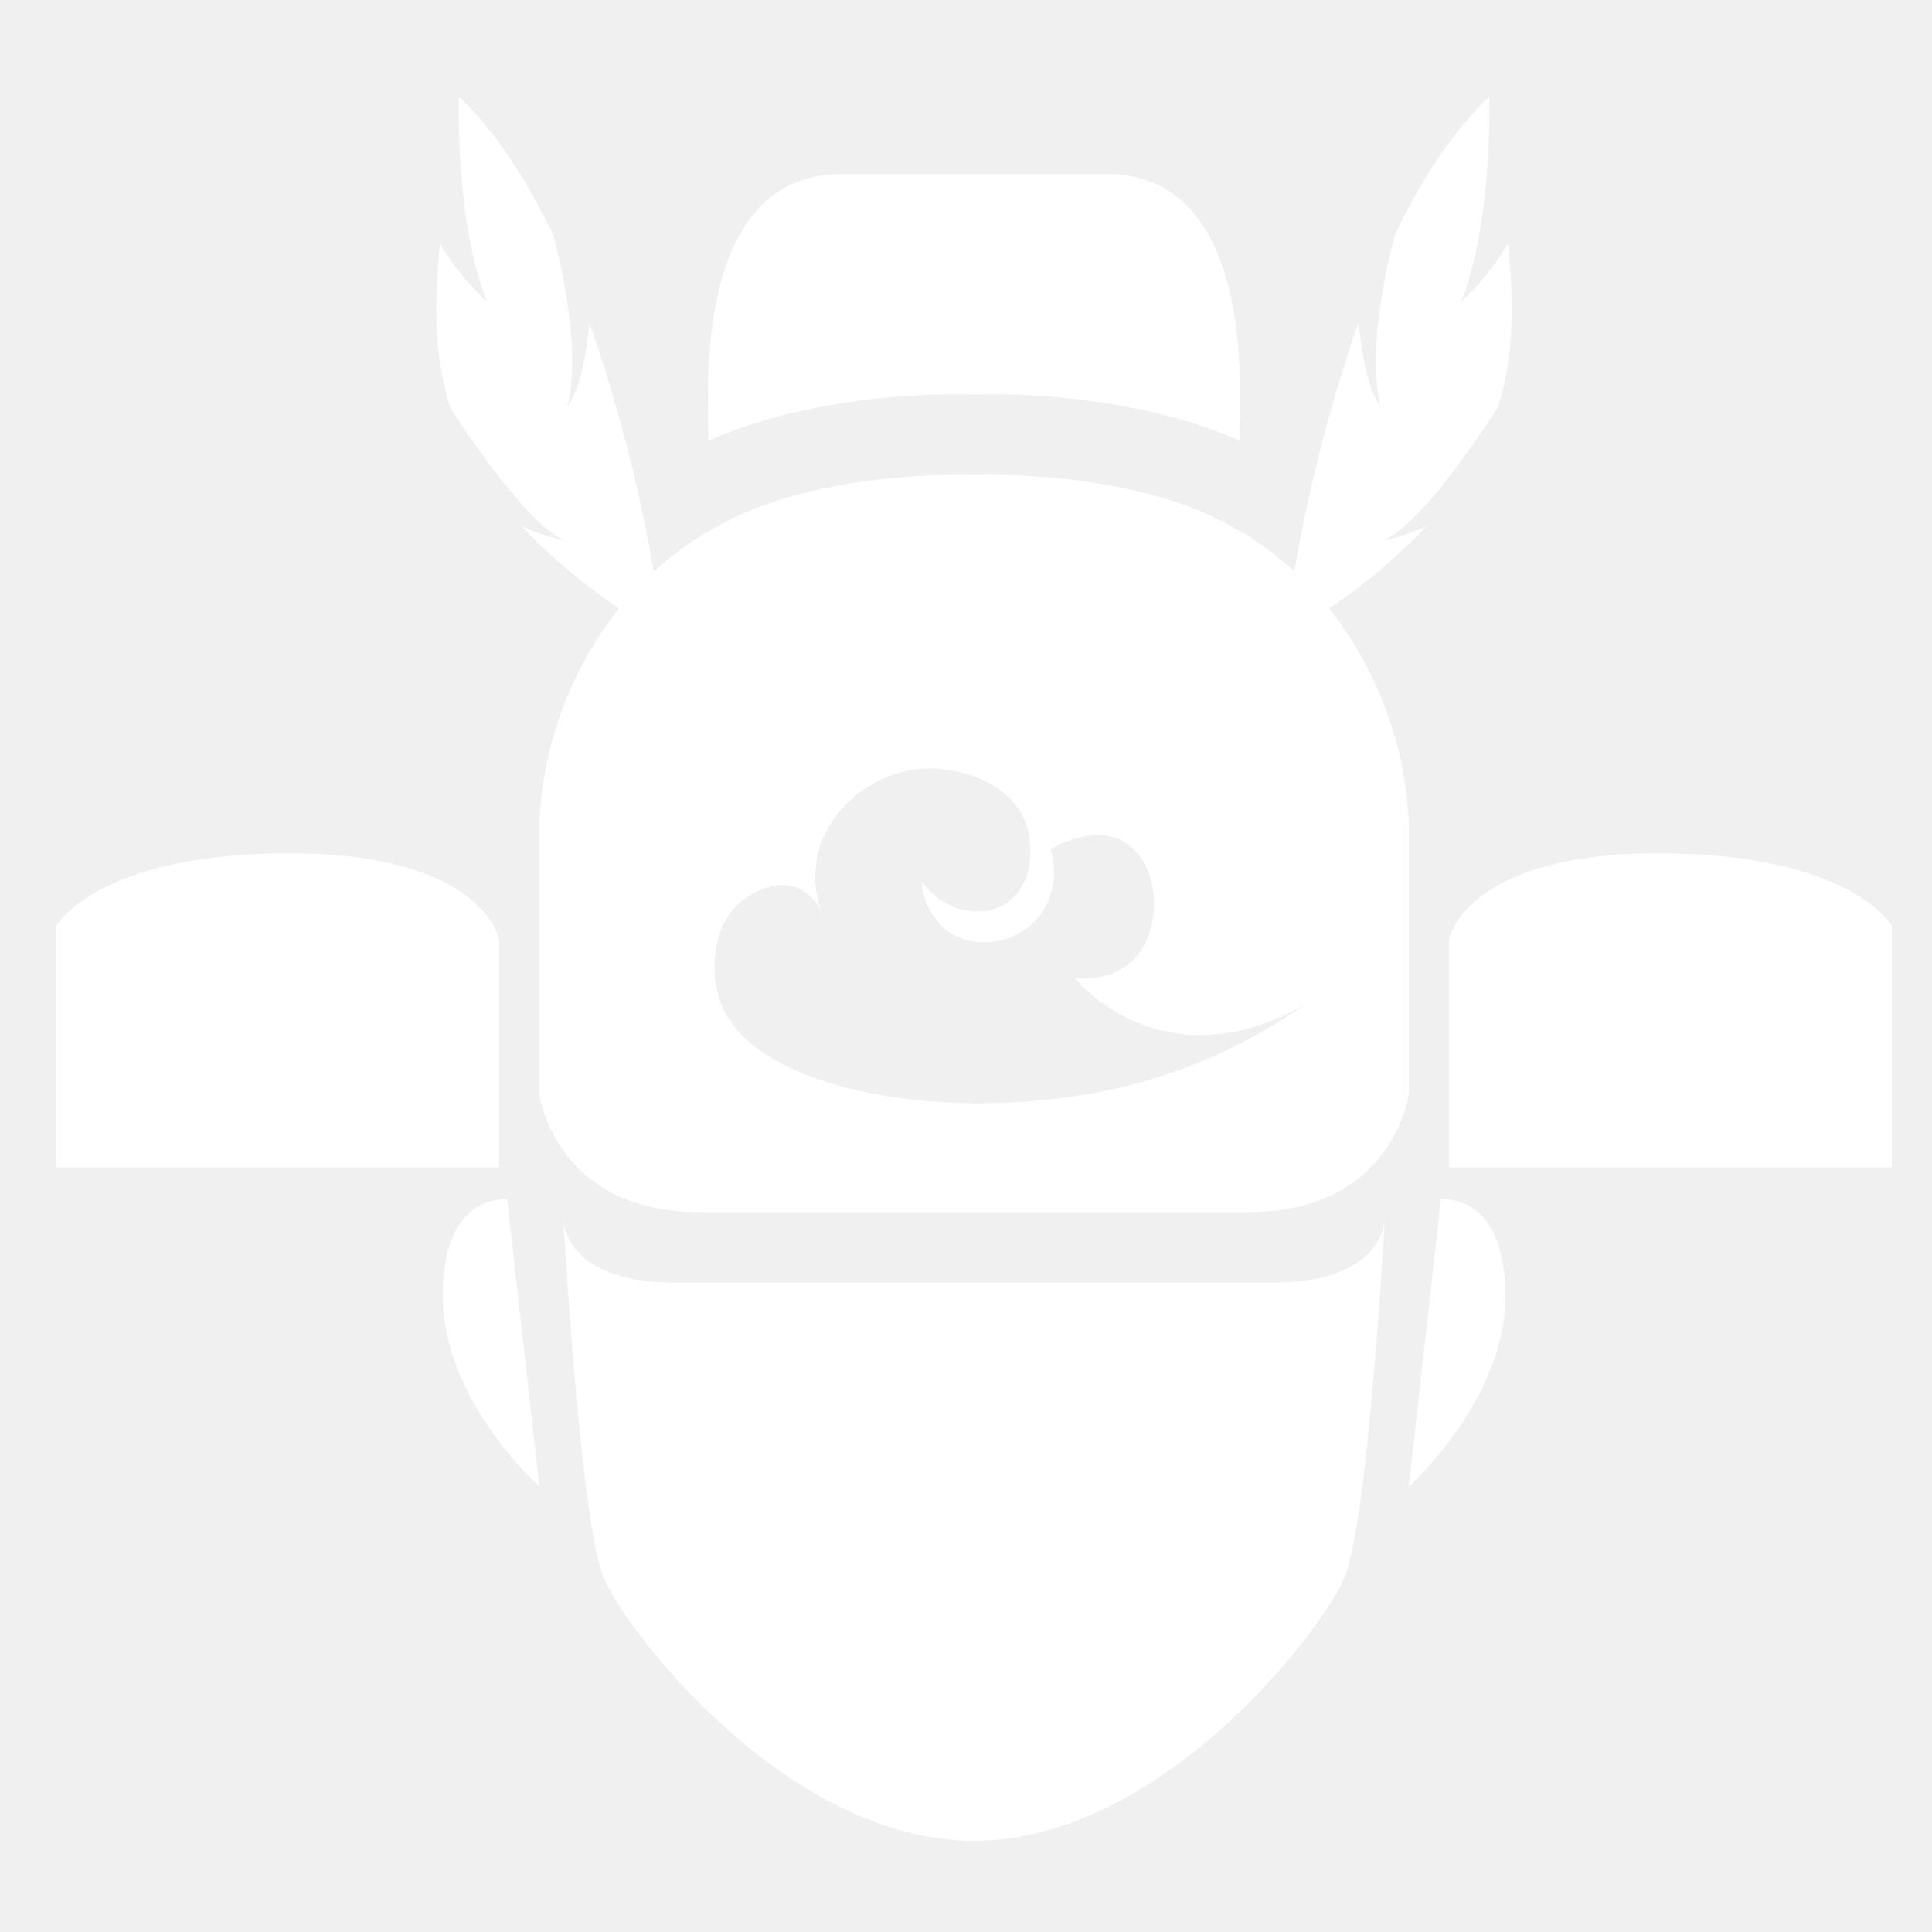
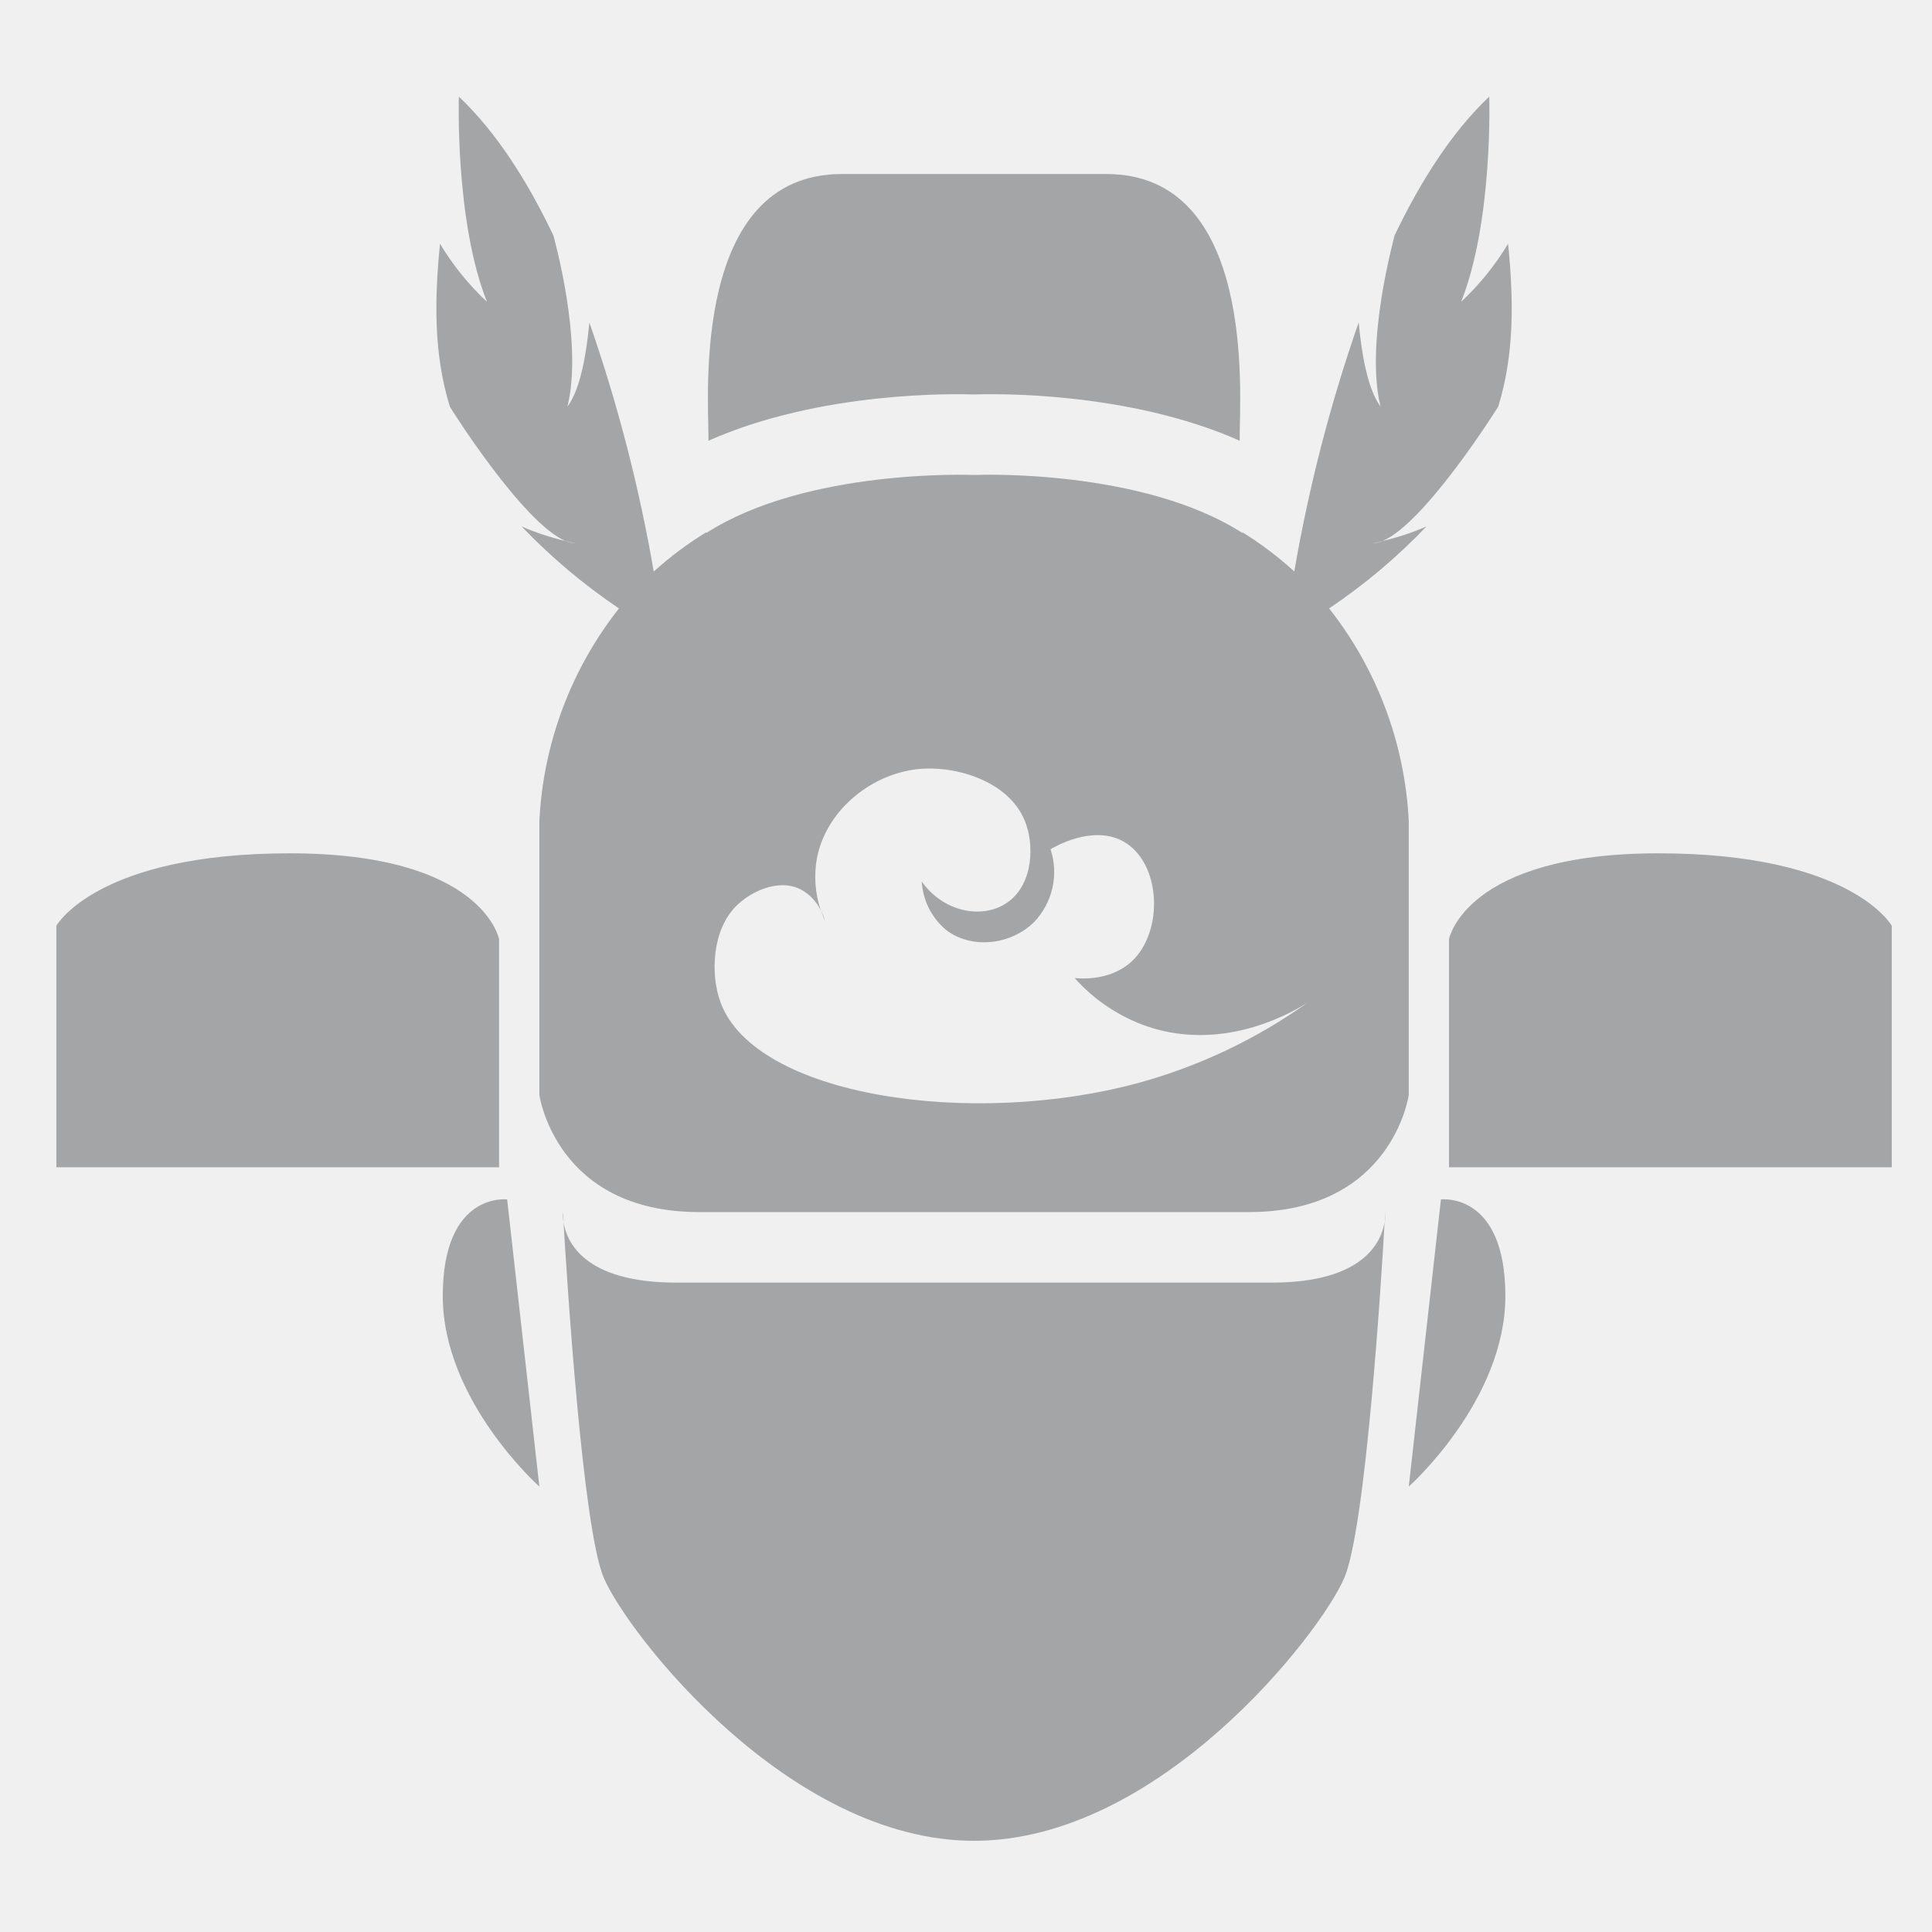
<svg xmlns="http://www.w3.org/2000/svg" width="40" height="40" viewBox="0 0 40 40" fill="none">
-   <path d="M11.708 11.2C11.774 11.23 11.845 11.247 11.917 11.25L11.708 11.2Z" fill="white" />
-   <path d="M28.625 11.2L28.417 11.25C28.489 11.247 28.559 11.23 28.625 11.2Z" fill="white" />
-   <path d="M22.905 3.603H17.428C14.333 3.603 14.667 8.167 14.667 9V9.125C16.99 8.092 19.797 8.153 20.167 8.167C20.537 8.153 23.343 8.092 25.667 9.125V9C25.667 8.167 26 3.603 22.905 3.603Z" fill="white" />
-   <path d="M11.667 25.3C11.667 25.17 11.655 25.095 11.655 25.095C11.652 25.163 11.656 25.232 11.667 25.3Z" fill="white" />
-   <path d="M10.5 24.833C10.5 24.833 9.167 24.667 9.167 26.833C9.167 29 11.167 30.778 11.167 30.778L10.5 24.833Z" fill="white" />
-   <path d="M10.333 19.445C10.333 19.445 10 17.667 6 17.667C2 17.667 1.167 19.167 1.167 19.167V24.167H10.333V19.445Z" fill="white" />
-   <path d="M31.223 5.047C30.956 5.491 30.628 5.896 30.25 6.25C30.917 4.583 30.833 2 30.833 2C30.055 2.737 29.408 3.757 28.873 4.875C28.873 4.898 28.252 7.09 28.583 8.417C28.31 8.053 28.187 7.292 28.13 6.675C27.544 8.354 27.098 10.079 26.797 11.832C26.465 11.528 26.106 11.257 25.723 11.02V11.035C23.645 9.702 20.245 9.83 20.21 9.833H20.137C20.102 9.833 16.702 9.7 14.623 11.035V11.02C14.236 11.256 13.871 11.529 13.535 11.833C13.233 10.081 12.787 8.356 12.202 6.677C12.145 7.293 12.022 8.055 11.748 8.418C12.082 7.085 11.463 4.9 11.458 4.877C10.925 3.757 10.278 2.737 9.5 2C9.5 2 9.417 4.583 10.083 6.25C9.705 5.896 9.377 5.491 9.11 5.047C8.99 6.237 8.983 7.342 9.313 8.417C9.313 8.427 10.823 10.83 11.708 11.2L11.917 11.25C11.845 11.247 11.774 11.23 11.708 11.2C11.397 11.128 11.093 11.027 10.8 10.9C11.409 11.537 12.084 12.105 12.815 12.597C11.821 13.857 11.245 15.397 11.167 17V22.667C11.167 22.667 11.5 25.095 14.477 25.095H25.857C28.833 25.095 29.167 22.667 29.167 22.667V17C29.088 15.397 28.512 13.857 27.518 12.597C28.249 12.105 28.925 11.537 29.533 10.9C29.24 11.027 28.936 11.128 28.625 11.2C28.56 11.23 28.489 11.247 28.417 11.25L28.625 11.2C29.51 10.83 31.015 8.427 31.02 8.417C31.35 7.342 31.343 6.237 31.223 5.047ZM23.583 22.417C20.113 23.363 15.63 22.7 14.917 20.75C14.705 20.173 14.74 19.25 15.25 18.75C15.527 18.477 16.103 18.172 16.583 18.417C16.764 18.515 16.908 18.669 16.995 18.855C16.874 18.5 16.847 18.119 16.917 17.75C17.118 16.75 18.083 15.985 19.083 15.917C19.87 15.863 20.965 16.212 21.25 17.083C21.417 17.573 21.377 18.417 20.75 18.75C20.23 19.022 19.497 18.837 19.083 18.25C19.095 18.442 19.145 18.63 19.23 18.801C19.317 18.973 19.436 19.126 19.583 19.25C20.115 19.662 20.938 19.565 21.417 19.083C21.602 18.887 21.731 18.643 21.79 18.379C21.849 18.115 21.835 17.84 21.75 17.583C21.808 17.547 22.613 17.068 23.25 17.417C24.04 17.847 24.11 19.29 23.417 19.917C23.003 20.29 22.437 20.267 22.25 20.25C22.657 20.706 23.173 21.05 23.75 21.25C25.403 21.812 26.87 20.888 27.083 20.75C26.023 21.507 24.839 22.071 23.583 22.417Z" fill="white" />
-   <path d="M28.683 25.095C28.683 25.095 28.683 25.17 28.672 25.3C28.683 25.232 28.686 25.163 28.683 25.095Z" fill="white" />
-   <path d="M20.167 38.112C24 38.112 27.333 33.833 27.833 32.667C28.28 31.623 28.607 26.393 28.667 25.3C28.602 25.702 28.242 26.555 26.333 26.555H14C12.087 26.555 11.727 25.702 11.667 25.3C11.732 26.393 12.058 31.623 12.5 32.667C13 33.833 16.333 38.112 20.167 38.112Z" fill="white" />
-   <path d="M29.833 24.833L29.167 30.778C29.167 30.778 31.167 29 31.167 26.833C31.167 24.667 29.833 24.833 29.833 24.833Z" fill="white" />
-   <path d="M34.333 17.667C30.333 17.667 30 19.445 30 19.445V24.167H39.167V19.167C39.167 19.167 38.333 17.667 34.333 17.667Z" fill="white" />
-   <path d="M17 18.855C17.026 18.933 17.055 19.009 17.088 19.083C17.065 19.005 17.036 18.928 17 18.855Z" fill="white" />
+   <path d="M11.708 11.2C11.774 11.23 11.845 11.247 11.917 11.25L11.708 11.2Z" fill="#A3A5A7" />
+   <path d="M28.625 11.2L28.417 11.25C28.489 11.247 28.559 11.23 28.625 11.2Z" fill="#A3A5A7" />
+   <path d="M22.905 3.603H17.428C14.333 3.603 14.667 8.167 14.667 9V9.125C16.99 8.092 19.797 8.153 20.167 8.167C20.537 8.153 23.343 8.092 25.667 9.125V9C25.667 8.167 26 3.603 22.905 3.603Z" fill="#A3A5A7" />
+   <path d="M11.667 25.3C11.667 25.17 11.655 25.095 11.655 25.095C11.652 25.163 11.656 25.232 11.667 25.3Z" fill="#A3A5A7" />
+   <path d="M10.5 24.833C10.5 24.833 9.167 24.667 9.167 26.833C9.167 29 11.167 30.778 11.167 30.778L10.5 24.833Z" fill="#A3A5A7" />
+   <path d="M10.333 19.445C10.333 19.445 10 17.667 6 17.667C2 17.667 1.167 19.167 1.167 19.167V24.167H10.333V19.445Z" fill="#A3A5A7" />
+   <path d="M31.223 5.047C30.956 5.491 30.628 5.896 30.25 6.25C30.917 4.583 30.833 2 30.833 2C30.055 2.737 29.408 3.757 28.873 4.875C28.873 4.898 28.252 7.09 28.583 8.417C28.31 8.053 28.187 7.292 28.13 6.675C27.544 8.354 27.098 10.079 26.797 11.832C26.465 11.528 26.106 11.257 25.723 11.02V11.035C23.645 9.702 20.245 9.83 20.21 9.833H20.137C20.102 9.833 16.702 9.7 14.623 11.035V11.02C14.236 11.256 13.871 11.529 13.535 11.833C13.233 10.081 12.787 8.356 12.202 6.677C12.145 7.293 12.022 8.055 11.748 8.418C12.082 7.085 11.463 4.9 11.458 4.877C10.925 3.757 10.278 2.737 9.5 2C9.5 2 9.417 4.583 10.083 6.25C9.705 5.896 9.377 5.491 9.11 5.047C8.99 6.237 8.983 7.342 9.313 8.417C9.313 8.427 10.823 10.83 11.708 11.2L11.917 11.25C11.845 11.247 11.774 11.23 11.708 11.2C11.397 11.128 11.093 11.027 10.8 10.9C11.409 11.537 12.084 12.105 12.815 12.597C11.821 13.857 11.245 15.397 11.167 17V22.667C11.167 22.667 11.5 25.095 14.477 25.095H25.857C28.833 25.095 29.167 22.667 29.167 22.667V17C29.088 15.397 28.512 13.857 27.518 12.597C28.249 12.105 28.925 11.537 29.533 10.9C29.24 11.027 28.936 11.128 28.625 11.2C28.56 11.23 28.489 11.247 28.417 11.25L28.625 11.2C29.51 10.83 31.015 8.427 31.02 8.417C31.35 7.342 31.343 6.237 31.223 5.047ZM23.583 22.417C20.113 23.363 15.63 22.7 14.917 20.75C14.705 20.173 14.74 19.25 15.25 18.75C15.527 18.477 16.103 18.172 16.583 18.417C16.764 18.515 16.908 18.669 16.995 18.855C16.874 18.5 16.847 18.119 16.917 17.75C17.118 16.75 18.083 15.985 19.083 15.917C19.87 15.863 20.965 16.212 21.25 17.083C21.417 17.573 21.377 18.417 20.75 18.75C20.23 19.022 19.497 18.837 19.083 18.25C19.095 18.442 19.145 18.63 19.23 18.801C19.317 18.973 19.436 19.126 19.583 19.25C20.115 19.662 20.938 19.565 21.417 19.083C21.602 18.887 21.731 18.643 21.79 18.379C21.849 18.115 21.835 17.84 21.75 17.583C21.808 17.547 22.613 17.068 23.25 17.417C24.04 17.847 24.11 19.29 23.417 19.917C23.003 20.29 22.437 20.267 22.25 20.25C22.657 20.706 23.173 21.05 23.75 21.25C25.403 21.812 26.87 20.888 27.083 20.75C26.023 21.507 24.839 22.071 23.583 22.417Z" fill="#A3A5A7" />
+   <path d="M28.683 25.095C28.683 25.095 28.683 25.17 28.672 25.3C28.683 25.232 28.686 25.163 28.683 25.095Z" fill="#A3A5A7" />
+   <path d="M20.167 38.112C24 38.112 27.333 33.833 27.833 32.667C28.28 31.623 28.607 26.393 28.667 25.3C28.602 25.702 28.242 26.555 26.333 26.555H14C12.087 26.555 11.727 25.702 11.667 25.3C11.732 26.393 12.058 31.623 12.5 32.667C13 33.833 16.333 38.112 20.167 38.112Z" fill="#A3A5A7" />
+   <path d="M29.833 24.833L29.167 30.778C29.167 30.778 31.167 29 31.167 26.833C31.167 24.667 29.833 24.833 29.833 24.833Z" fill="#A3A5A7" />
+   <path d="M34.333 17.667C30.333 17.667 30 19.445 30 19.445V24.167H39.167V19.167C39.167 19.167 38.333 17.667 34.333 17.667Z" fill="#A3A5A7" />
+   <path d="M17 18.855C17.026 18.933 17.055 19.009 17.088 19.083C17.065 19.005 17.036 18.928 17 18.855Z" fill="#A3A5A7" />
</svg>
